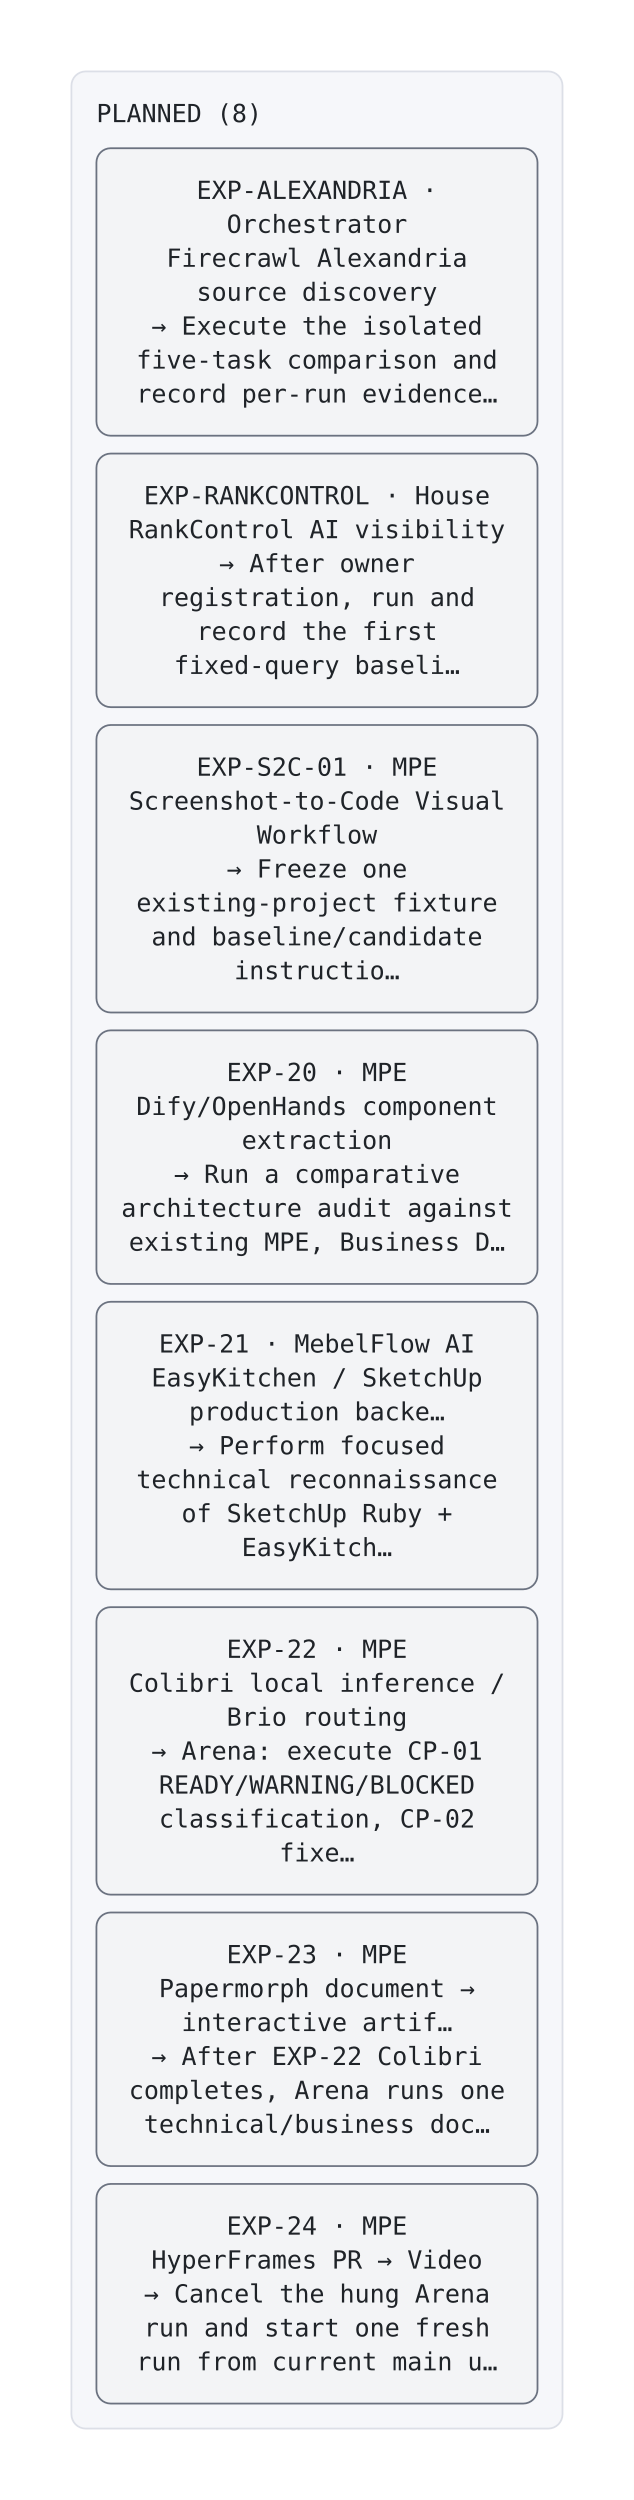
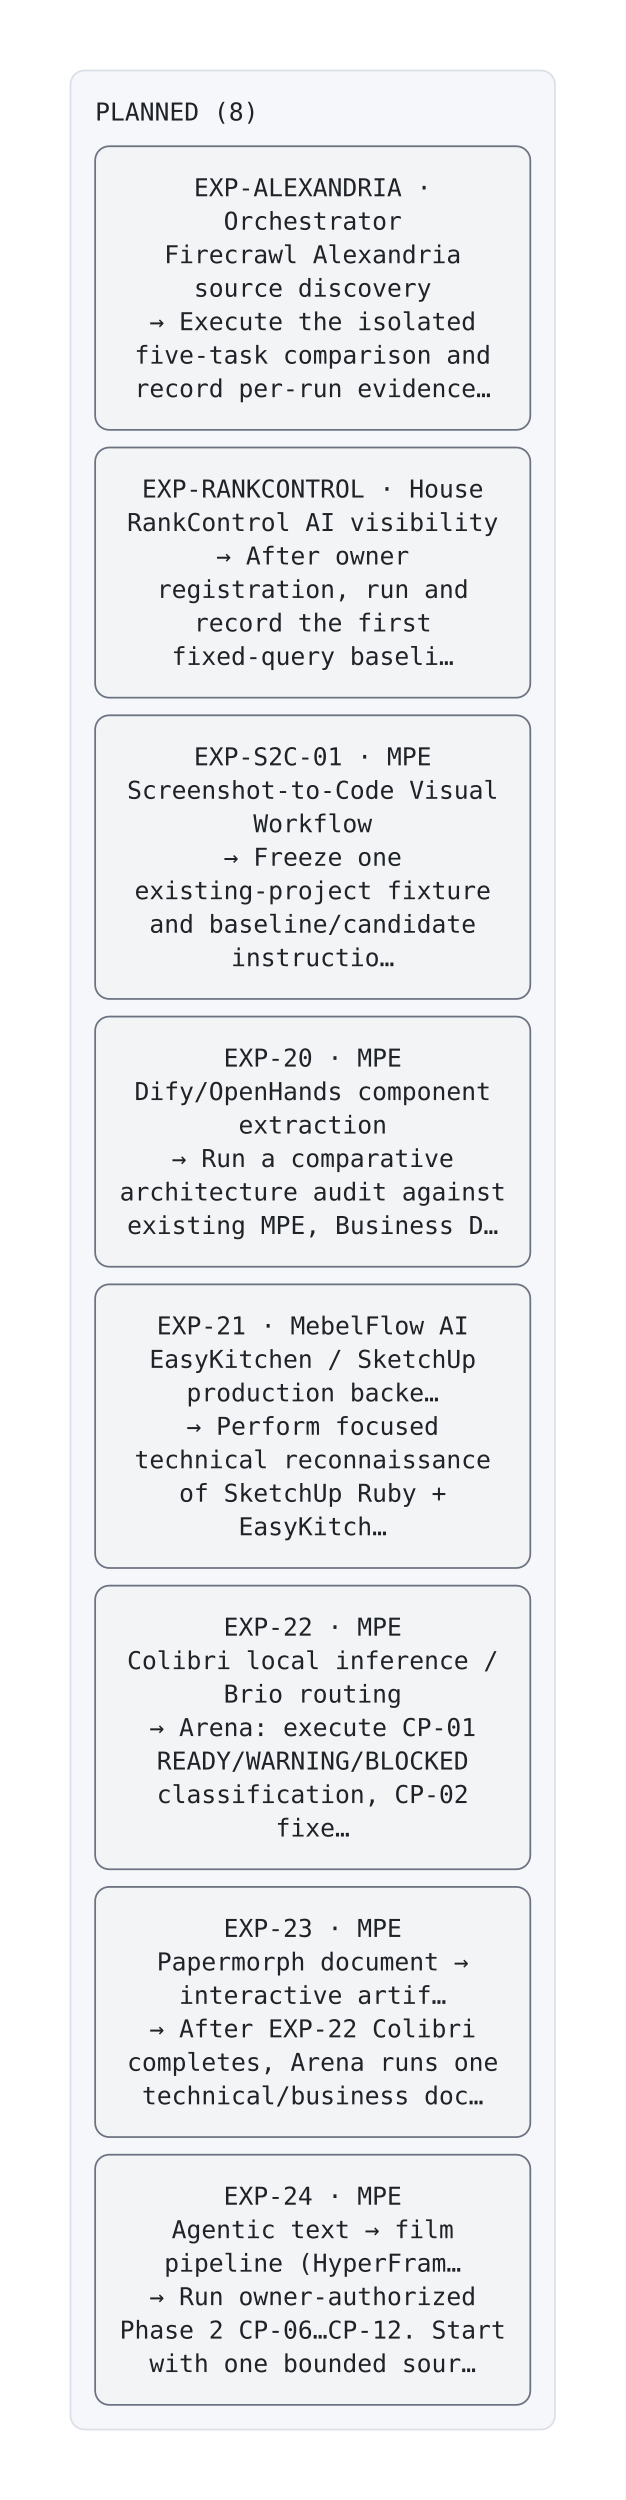
- <svg xmlns="http://www.w3.org/2000/svg" width="355" height="1400" viewBox="0 0 355 1400" font-family="'DejaVu Sans Mono', 'Menlo', 'Consolas', 'Liberation Mono', 'Courier New', monospace" font-size="14px">
+ <svg xmlns="http://www.w3.org/2000/svg" width="355" height="1419" viewBox="0 0 355 1419" font-family="'DejaVu Sans Mono', 'Menlo', 'Consolas', 'Liberation Mono', 'Courier New', monospace" font-size="14px">
  <defs>
  </defs>
-   <rect x="0" y="0" width="355" height="1400" fill="#ffffff" />
-   <path d="M48 40 H307 a8 8 0 0 1 8 8 V1352 a8 8 0 0 1 -8 8 H48 a8 8 0 0 1 -8 -8 V48 a8 8 0 0 1 8 -8 Z" fill="#f6f7fa" stroke="#dcdfe7" />
+   <rect x="0" y="0" width="355" height="1419" fill="#ffffff" />
+   <path d="M48 40 H307 a8 8 0 0 1 8 8 V1371 a8 8 0 0 1 -8 8 H48 a8 8 0 0 1 -8 -8 V48 a8 8 0 0 1 8 -8 Z" fill="#f6f7fa" stroke="#dcdfe7" />
  <text x="54" y="68.4" fill="#1f2328" text-anchor="start">PLANNED (8)</text>
  <path d="M62 83 H293 a8 8 0 0 1 8 8 V236 a8 8 0 0 1 -8 8 H62 a8 8 0 0 1 -8 -8 V91 a8 8 0 0 1 8 -8 Z" fill="#f3f4f6" stroke="#6b7280" />
  <text x="177.5" y="111.4" fill="#1f2328" text-anchor="middle">EXP-ALEXANDRIA ·</text>
  <text x="177.5" y="130.4" fill="#1f2328" text-anchor="middle">Orchestrator</text>
  <text x="177.5" y="149.4" fill="#1f2328" text-anchor="middle">Firecrawl Alexandria</text>
  <text x="177.5" y="168.4" fill="#1f2328" text-anchor="middle">source discovery</text>
  <text x="177.5" y="187.4" fill="#1f2328" text-anchor="middle">→ Execute the isolated</text>
  <text x="177.5" y="206.4" fill="#1f2328" text-anchor="middle">five-task comparison and</text>
  <text x="177.5" y="225.4" fill="#1f2328" text-anchor="middle">record per-run evidence…</text>
  <path d="M62 254 H293 a8 8 0 0 1 8 8 V388 a8 8 0 0 1 -8 8 H62 a8 8 0 0 1 -8 -8 V262 a8 8 0 0 1 8 -8 Z" fill="#f3f4f6" stroke="#6b7280" />
  <text x="177.5" y="282.4" fill="#1f2328" text-anchor="middle">EXP-RANKCONTROL · House</text>
  <text x="177.5" y="301.4" fill="#1f2328" text-anchor="middle">RankControl AI visibility</text>
  <text x="177.5" y="320.4" fill="#1f2328" text-anchor="middle">→ After owner</text>
  <text x="177.5" y="339.4" fill="#1f2328" text-anchor="middle">registration, run and</text>
  <text x="177.5" y="358.4" fill="#1f2328" text-anchor="middle">record the first</text>
  <text x="177.5" y="377.4" fill="#1f2328" text-anchor="middle">fixed-query baseli…</text>
  <path d="M62 406 H293 a8 8 0 0 1 8 8 V559 a8 8 0 0 1 -8 8 H62 a8 8 0 0 1 -8 -8 V414 a8 8 0 0 1 8 -8 Z" fill="#f3f4f6" stroke="#6b7280" />
  <text x="177.5" y="434.4" fill="#1f2328" text-anchor="middle">EXP-S2C-01 · MPE</text>
  <text x="177.5" y="453.4" fill="#1f2328" text-anchor="middle">Screenshot-to-Code Visual</text>
  <text x="177.5" y="472.4" fill="#1f2328" text-anchor="middle">Workflow</text>
  <text x="177.5" y="491.4" fill="#1f2328" text-anchor="middle">→ Freeze one</text>
  <text x="177.5" y="510.4" fill="#1f2328" text-anchor="middle">existing-project fixture</text>
  <text x="177.5" y="529.4" fill="#1f2328" text-anchor="middle">and baseline/candidate</text>
  <text x="177.5" y="548.4" fill="#1f2328" text-anchor="middle">instructio…</text>
  <path d="M62 577 H293 a8 8 0 0 1 8 8 V711 a8 8 0 0 1 -8 8 H62 a8 8 0 0 1 -8 -8 V585 a8 8 0 0 1 8 -8 Z" fill="#f3f4f6" stroke="#6b7280" />
  <text x="177.5" y="605.4" fill="#1f2328" text-anchor="middle">EXP-20 · MPE</text>
  <text x="177.5" y="624.4" fill="#1f2328" text-anchor="middle">Dify/OpenHands component</text>
  <text x="177.5" y="643.4" fill="#1f2328" text-anchor="middle">extraction</text>
  <text x="177.5" y="662.4" fill="#1f2328" text-anchor="middle">→ Run a comparative</text>
  <text x="177.5" y="681.4" fill="#1f2328" text-anchor="middle">architecture audit against</text>
  <text x="177.5" y="700.4" fill="#1f2328" text-anchor="middle">existing MPE, Business D…</text>
  <path d="M62 729 H293 a8 8 0 0 1 8 8 V882 a8 8 0 0 1 -8 8 H62 a8 8 0 0 1 -8 -8 V737 a8 8 0 0 1 8 -8 Z" fill="#f3f4f6" stroke="#6b7280" />
  <text x="177.5" y="757.4" fill="#1f2328" text-anchor="middle">EXP-21 · MebelFlow AI</text>
  <text x="177.5" y="776.4" fill="#1f2328" text-anchor="middle">EasyKitchen / SketchUp</text>
  <text x="177.5" y="795.4" fill="#1f2328" text-anchor="middle">production backe…</text>
  <text x="177.5" y="814.4" fill="#1f2328" text-anchor="middle">→ Perform focused</text>
  <text x="177.5" y="833.4" fill="#1f2328" text-anchor="middle">technical reconnaissance</text>
  <text x="177.5" y="852.4" fill="#1f2328" text-anchor="middle">of SketchUp Ruby +</text>
  <text x="177.5" y="871.4" fill="#1f2328" text-anchor="middle">EasyKitch…</text>
  <path d="M62 900 H293 a8 8 0 0 1 8 8 V1053 a8 8 0 0 1 -8 8 H62 a8 8 0 0 1 -8 -8 V908 a8 8 0 0 1 8 -8 Z" fill="#f3f4f6" stroke="#6b7280" />
  <text x="177.5" y="928.4" fill="#1f2328" text-anchor="middle">EXP-22 · MPE</text>
  <text x="177.5" y="947.4" fill="#1f2328" text-anchor="middle">Colibri local inference /</text>
  <text x="177.5" y="966.4" fill="#1f2328" text-anchor="middle">Brio routing</text>
  <text x="177.5" y="985.4" fill="#1f2328" text-anchor="middle">→ Arena: execute CP-01</text>
  <text x="177.5" y="1004.4" fill="#1f2328" text-anchor="middle">READY/WARNING/BLOCKED</text>
  <text x="177.5" y="1023.4" fill="#1f2328" text-anchor="middle">classification, CP-02</text>
  <text x="177.5" y="1042.4" fill="#1f2328" text-anchor="middle">fixe…</text>
  <path d="M62 1071 H293 a8 8 0 0 1 8 8 V1205 a8 8 0 0 1 -8 8 H62 a8 8 0 0 1 -8 -8 V1079 a8 8 0 0 1 8 -8 Z" fill="#f3f4f6" stroke="#6b7280" />
  <text x="177.5" y="1099.4" fill="#1f2328" text-anchor="middle">EXP-23 · MPE</text>
  <text x="177.5" y="1118.4" fill="#1f2328" text-anchor="middle">Papermorph document →</text>
  <text x="177.5" y="1137.4" fill="#1f2328" text-anchor="middle">interactive artif…</text>
  <text x="177.5" y="1156.4" fill="#1f2328" text-anchor="middle">→ After EXP-22 Colibri</text>
  <text x="177.5" y="1175.4" fill="#1f2328" text-anchor="middle">completes, Arena runs one</text>
  <text x="177.5" y="1194.4" fill="#1f2328" text-anchor="middle">technical/business doc…</text>
-   <path d="M62 1223 H293 a8 8 0 0 1 8 8 V1338 a8 8 0 0 1 -8 8 H62 a8 8 0 0 1 -8 -8 V1231 a8 8 0 0 1 8 -8 Z" fill="#f3f4f6" stroke="#6b7280" />
+   <path d="M62 1223 H293 a8 8 0 0 1 8 8 V1357 a8 8 0 0 1 -8 8 H62 a8 8 0 0 1 -8 -8 V1231 a8 8 0 0 1 8 -8 Z" fill="#f3f4f6" stroke="#6b7280" />
  <text x="177.5" y="1251.4" fill="#1f2328" text-anchor="middle">EXP-24 · MPE</text>
-   <text x="177.5" y="1270.4" fill="#1f2328" text-anchor="middle">HyperFrames PR → Video</text>
-   <text x="177.5" y="1289.4" fill="#1f2328" text-anchor="middle">→ Cancel the hung Arena</text>
-   <text x="177.5" y="1308.4" fill="#1f2328" text-anchor="middle">run and start one fresh</text>
-   <text x="177.5" y="1327.4" fill="#1f2328" text-anchor="middle">run from current main u…</text>
+   <text x="177.5" y="1270.4" fill="#1f2328" text-anchor="middle">Agentic text → film</text>
+   <text x="177.5" y="1289.4" fill="#1f2328" text-anchor="middle">pipeline (HyperFram…</text>
+   <text x="177.5" y="1308.4" fill="#1f2328" text-anchor="middle">→ Run owner-authorized</text>
+   <text x="177.5" y="1327.4" fill="#1f2328" text-anchor="middle">Phase 2 CP-06…CP-12. Start</text>
+   <text x="177.5" y="1346.4" fill="#1f2328" text-anchor="middle">with one bounded sour…</text>
</svg>
